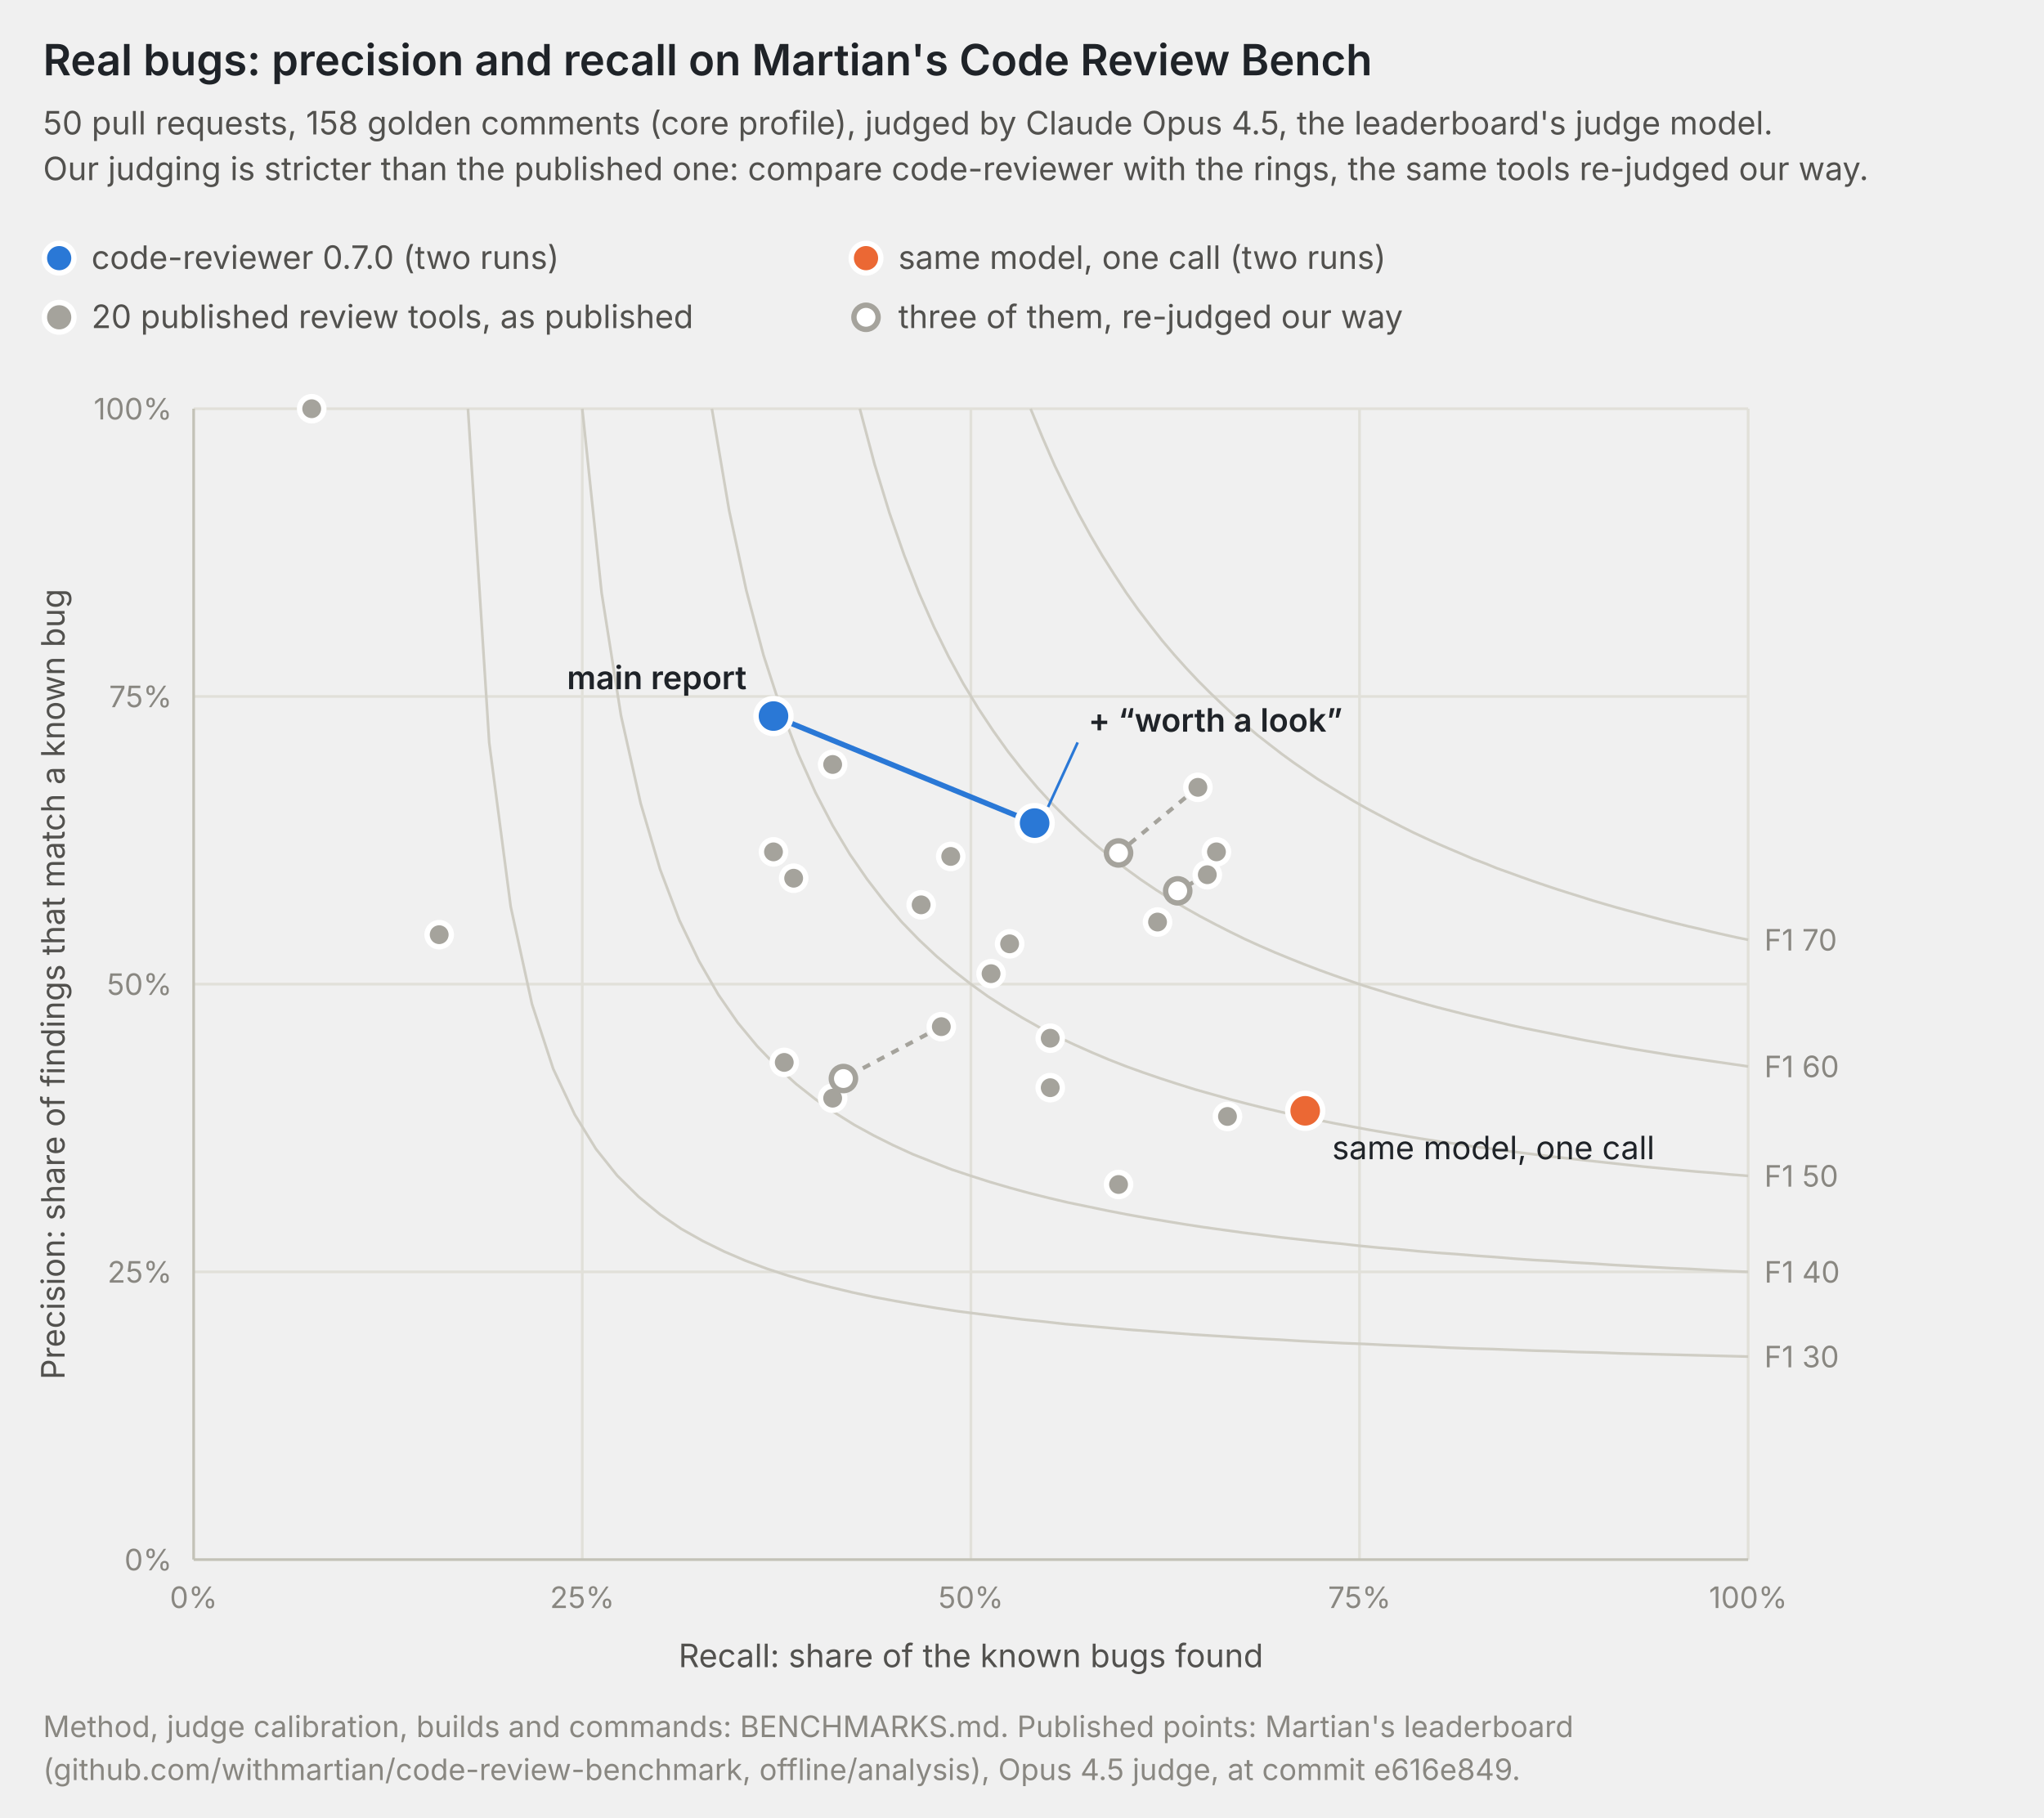
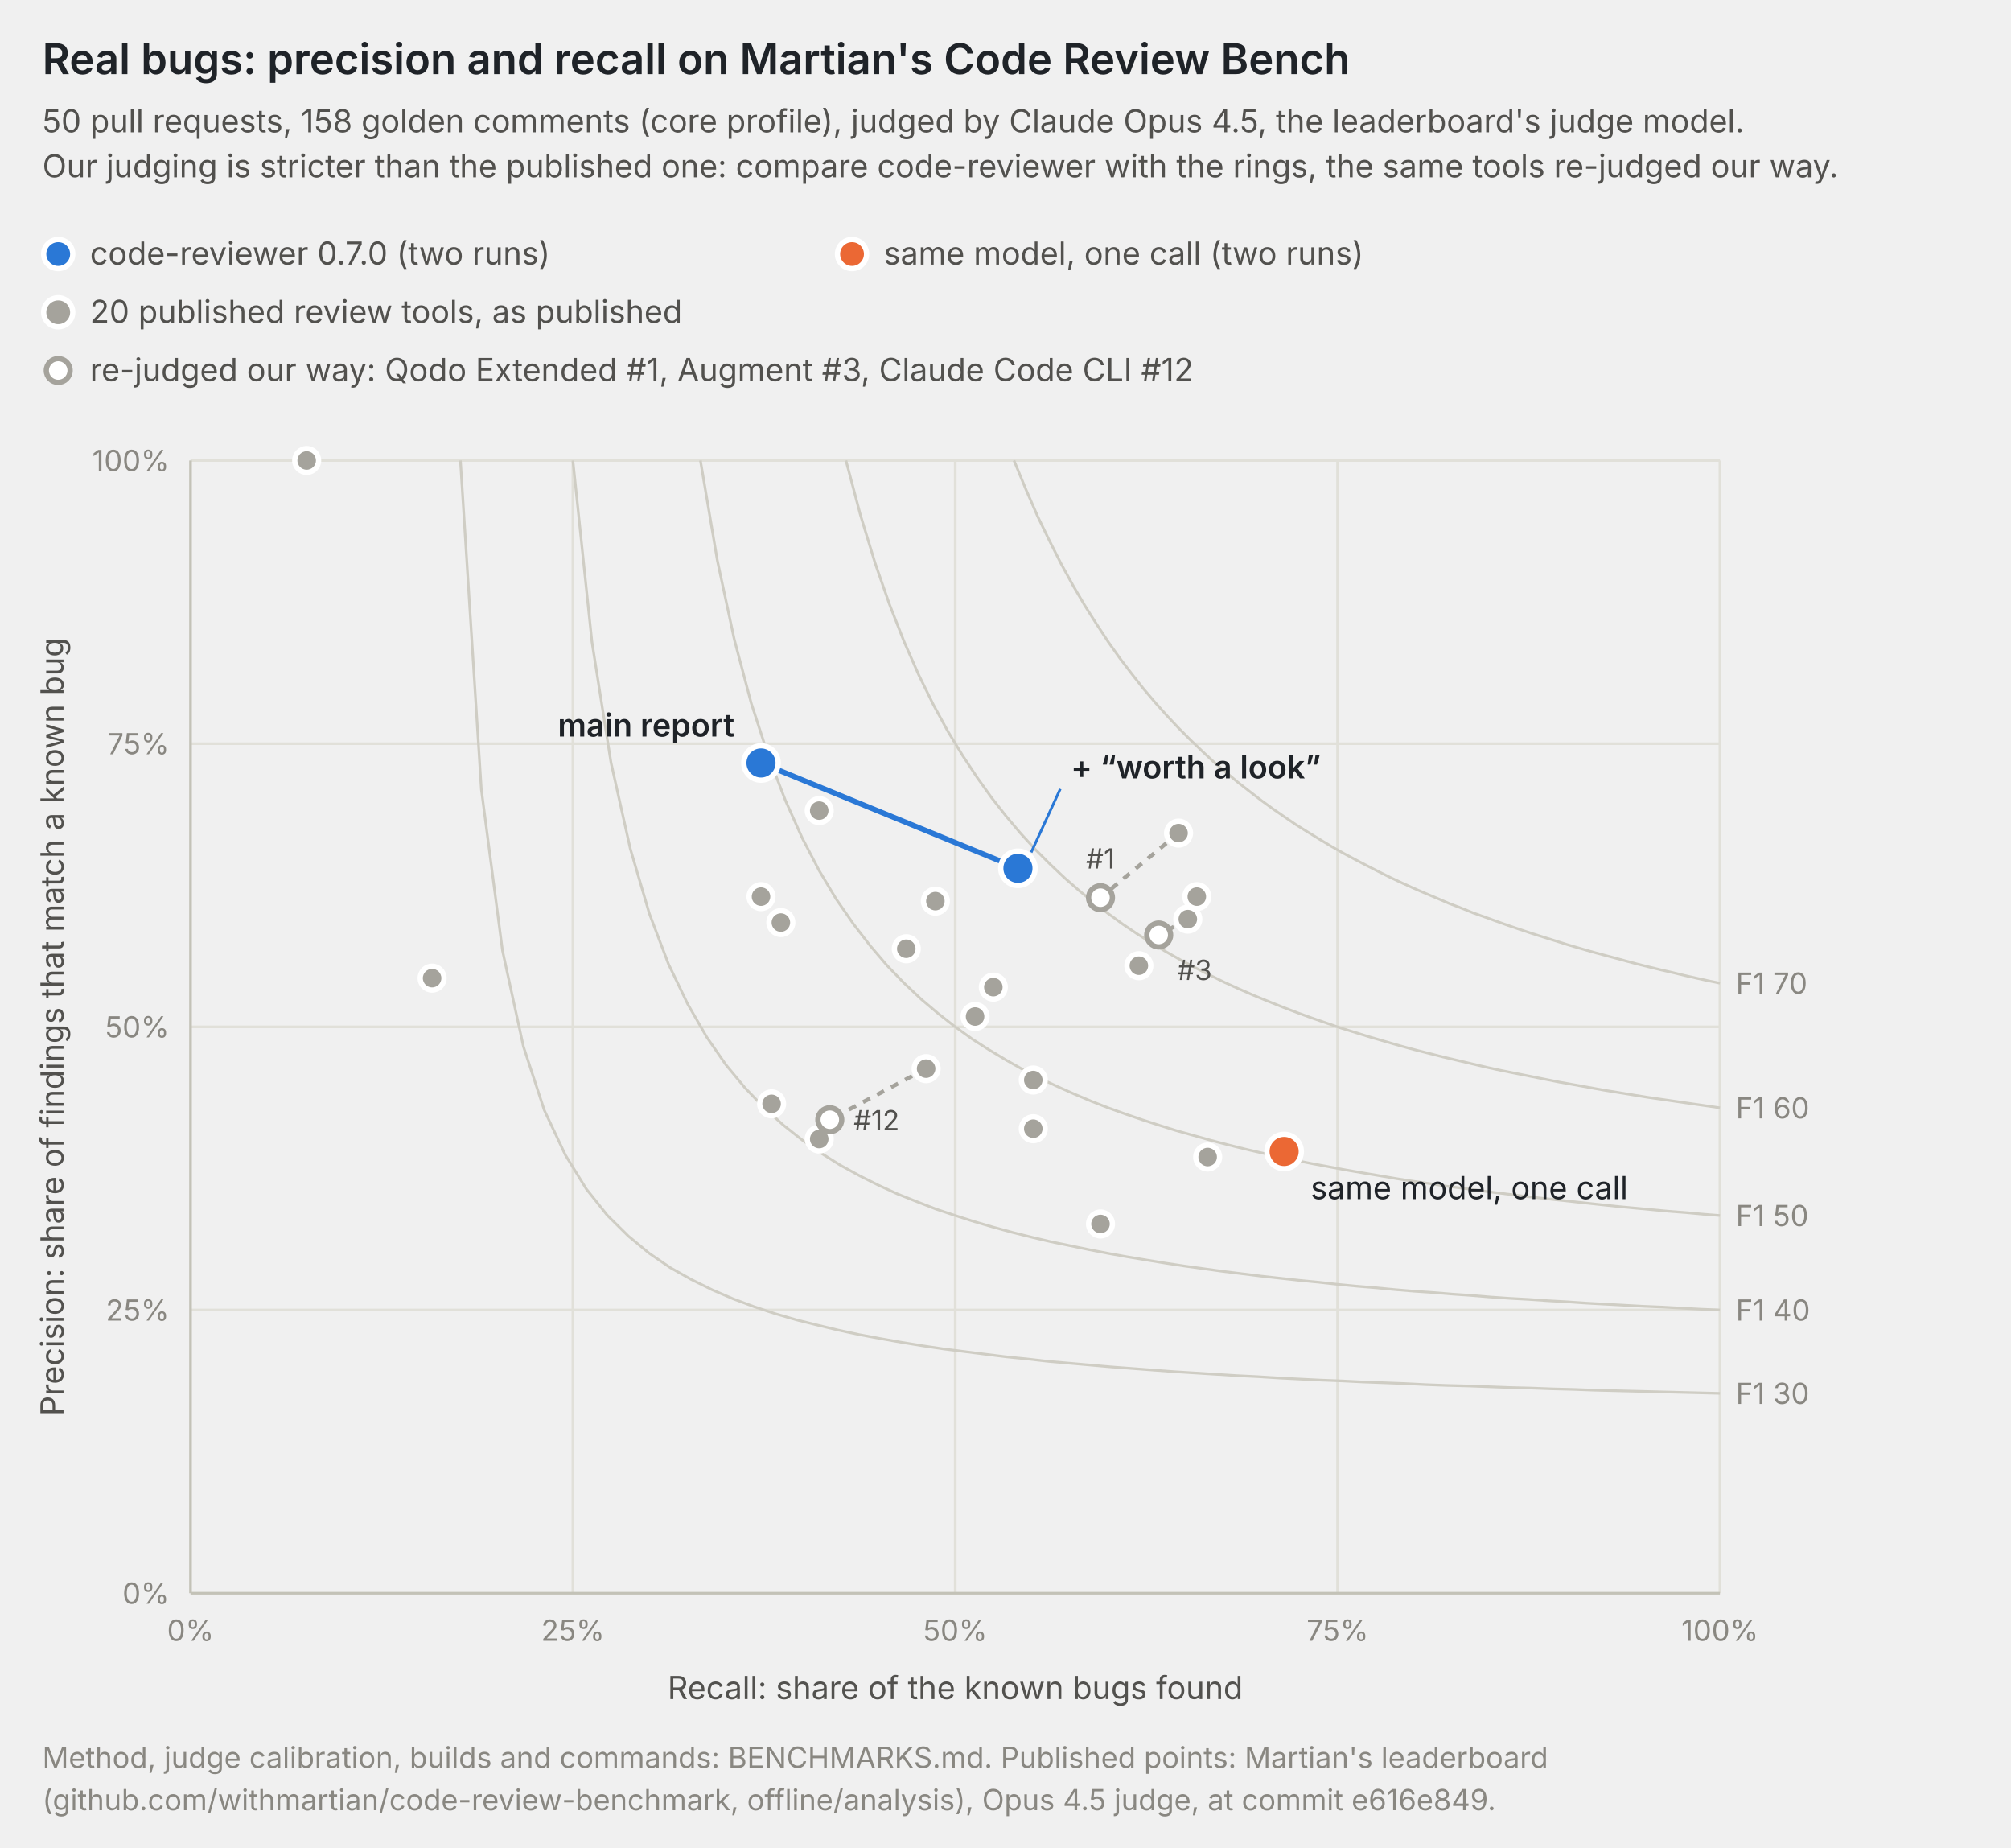
- <svg xmlns="http://www.w3.org/2000/svg" width="760" height="676" viewBox="0 0 760 676" role="img" aria-label="Precision against recall on real bugs, Martian Code Review Bench, Opus 4.5 judge: code-reviewer 0.7.0 main report 73.3 precision 37.3 recall, with worth-a-look findings 64.0 and 54.1; the same model asked once 39.0 and 71.5; 20 published tools between 32.6 and 100.0 precision as published; three of them re-judged our way: 67.1/64.6 published, 61.4/59.5 re-judged; 59.5/65.2 published, 58.1/63.3 re-judged; 46.3/48.1 published, 41.8/41.8 re-judged" font-family="system-ui, -apple-system, &quot;Segoe UI&quot;, sans-serif">
+ <svg xmlns="http://www.w3.org/2000/svg" width="760" height="698" viewBox="0 0 760 698" role="img" aria-label="Precision against recall on real bugs, Martian Code Review Bench, Opus 4.5 judge: code-reviewer 0.7.0 main report 73.3 precision 37.3 recall, with worth-a-look findings 64.0 and 54.1; the same model asked once 39.0 and 71.5; 20 published tools between 32.6 and 100.0 precision as published; re-judged our way (Qodo Extended #1, Augment #3, Claude Code CLI #12): #1 67.1/64.6 published, 61.4/59.5 re-judged; #3 59.5/65.2 published, 58.1/63.3 re-judged; #12 46.3/48.1 published, 41.8/41.8 re-judged" font-family="system-ui, -apple-system, &quot;Segoe UI&quot;, sans-serif">
  <text x="16.0" y="28.0" font-size="16" fill="#1f2328" font-weight="600">Real bugs: precision and recall on Martian's Code Review Bench</text>
  <text x="16.0" y="50.0" font-size="12" fill="#52514e">50 pull requests, 158 golden comments (core profile), judged by Claude Opus 4.5, the leaderboard's judge model.</text>
  <text x="16.0" y="67.0" font-size="12" fill="#52514e">Our judging is stricter than the published one: compare code-reviewer with the rings, the same tools re-judged our way.</text>
  <circle cx="22.0" cy="96.0" r="5.5" fill="#2a78d6" stroke="#ffffff" stroke-width="2" />
  <text x="34.0" y="100.0" font-size="12" fill="#52514e">code-reviewer 0.7.0 (two runs)</text>
  <circle cx="322.0" cy="96.0" r="5.5" fill="#eb6834" stroke="#ffffff" stroke-width="2" />
  <text x="334.0" y="100.0" font-size="12" fill="#52514e">same model, one call (two runs)</text>
  <circle cx="22.0" cy="118.0" r="5.5" fill="#a5a39c" stroke="#ffffff" stroke-width="2" />
  <text x="34.0" y="122.0" font-size="12" fill="#52514e">20 published review tools, as published</text>
-   <circle cx="322.0" cy="118.0" r="4.5" fill="#ffffff" stroke="#a5a39c" stroke-width="2" />
-   <text x="334.0" y="122.0" font-size="12" fill="#52514e">three of them, re-judged our way</text>
-   <line x1="216.5" y1="580" x2="216.5" y2="152" stroke="#e1e0d9" stroke-width="1" />
-   <line x1="72" y1="473.0" x2="650" y2="473.0" stroke="#e1e0d9" stroke-width="1" />
-   <line x1="361.0" y1="580" x2="361.0" y2="152" stroke="#e1e0d9" stroke-width="1" />
-   <line x1="72" y1="366.0" x2="650" y2="366.0" stroke="#e1e0d9" stroke-width="1" />
-   <line x1="505.5" y1="580" x2="505.5" y2="152" stroke="#e1e0d9" stroke-width="1" />
-   <line x1="72" y1="259.0" x2="650" y2="259.0" stroke="#e1e0d9" stroke-width="1" />
-   <line x1="650.0" y1="580" x2="650.0" y2="152" stroke="#e1e0d9" stroke-width="1" />
-   <line x1="72" y1="152.0" x2="650" y2="152.0" stroke="#e1e0d9" stroke-width="1" />
-   <line x1="72" y1="580" x2="650" y2="580" stroke="#c3c2b7" stroke-width="1" />
-   <line x1="72" y1="580" x2="72" y2="152" stroke="#c3c2b7" stroke-width="1" />
-   <text x="72.0" y="598.0" font-size="11" fill="#898781" text-anchor="middle">0%</text>
-   <text x="64.0" y="584.0" font-size="11" fill="#898781" text-anchor="end">0%</text>
-   <text x="216.5" y="598.0" font-size="11" fill="#898781" text-anchor="middle">25%</text>
-   <text x="64.0" y="477.0" font-size="11" fill="#898781" text-anchor="end">25%</text>
-   <text x="361.0" y="598.0" font-size="11" fill="#898781" text-anchor="middle">50%</text>
-   <text x="64.0" y="370.0" font-size="11" fill="#898781" text-anchor="end">50%</text>
-   <text x="505.5" y="598.0" font-size="11" fill="#898781" text-anchor="middle">75%</text>
-   <text x="64.0" y="263.0" font-size="11" fill="#898781" text-anchor="end">75%</text>
-   <text x="650.0" y="598.0" font-size="11" fill="#898781" text-anchor="middle">100%</text>
-   <text x="64.0" y="156.0" font-size="11" fill="#898781" text-anchor="end">100%</text>
-   <text x="361.0" y="620.0" font-size="12" fill="#52514e" text-anchor="middle">Recall: share of the known bugs found</text>
-   <text x="24" y="366.0" font-size="12" fill="#52514e" text-anchor="middle" transform="rotate(-90 24 366.0)">Precision: share of findings that match a known bug</text>
-   <polyline points="174.0,152.0 181.9,276.2 189.9,337.2 197.8,373.4 205.7,397.5 213.7,414.5 221.6,427.3 229.5,437.2 237.5,445.1 245.4,451.6 253.3,457.0 261.3,461.5 269.2,465.4 277.1,468.8 285.1,471.8 293.0,474.4 300.9,476.7 308.9,478.7 316.8,480.6 324.7,482.3 332.7,483.8 340.6,485.2 348.5,486.5 356.5,487.7 364.4,488.7 372.3,489.7 380.3,490.7 388.2,491.5 396.1,492.4 404.1,493.1 412.0,493.8 419.9,494.5 427.9,495.1 435.8,495.7 443.7,496.3 451.7,496.8 459.6,497.3 467.5,497.8 475.5,498.2 483.4,498.7 491.3,499.1 499.3,499.5 507.2,499.8 515.1,500.2 523.1,500.5 531.0,500.8 538.9,501.2 546.9,501.5 554.8,501.7 562.7,502.0 570.7,502.3 578.6,502.5 586.5,502.8 594.5,503.0 602.4,503.3 610.3,503.5 618.3,503.7 626.2,503.9 634.1,504.1 642.1,504.3 650.0,504.5" fill="none" stroke="#cfcdc4" stroke-width="1" />
-   <text x="656.0" y="508.5" font-size="11" fill="#898781">F1 30</text>
-   <polyline points="216.5,152.0 223.7,220.5 230.9,266.1 238.2,298.7 245.4,323.2 252.6,342.2 259.9,357.4 267.1,369.9 274.3,380.3 281.5,389.0 288.8,396.6 296.0,403.1 303.2,408.8 310.4,413.8 317.6,418.3 324.9,422.3 332.1,425.9 339.3,429.2 346.6,432.1 353.8,434.9 361.0,437.3 368.2,439.6 375.4,441.7 382.7,443.7 389.9,445.5 397.1,447.2 404.4,448.7 411.6,450.2 418.8,451.6 426.0,452.9 433.2,454.1 440.5,455.3 447.7,456.4 454.9,457.4 462.1,458.4 469.4,459.3 476.6,460.2 483.8,461.0 491.1,461.8 498.3,462.5 505.5,463.3 512.7,464.0 520.0,464.6 527.2,465.3 534.4,465.9 541.6,466.4 548.9,467.0 556.1,467.5 563.3,468.1 570.5,468.6 577.8,469.0 585.0,469.5 592.2,469.9 599.4,470.4 606.6,470.8 613.9,471.2 621.1,471.6 628.3,471.9 635.5,472.3 642.8,472.7 650.0,473.0" fill="none" stroke="#cfcdc4" stroke-width="1" />
-   <text x="656.0" y="477.0" font-size="11" fill="#898781">F1 40</text>
-   <polyline points="264.7,152.0 271.1,189.8 277.5,219.6 283.9,243.7 290.4,263.7 296.8,280.4 303.2,294.7 309.6,307.0 316.0,317.7 322.5,327.1 328.9,335.4 335.3,342.9 341.7,349.5 348.2,355.6 354.6,361.0 361.0,366.0 367.4,370.6 373.8,374.7 380.3,378.6 386.7,382.2 393.1,385.5 399.5,388.5 406.0,391.4 412.4,394.1 418.8,396.6 425.2,398.9 431.6,401.1 438.1,403.2 444.5,405.2 450.9,407.0 457.3,408.8 463.8,410.5 470.2,412.1 476.6,413.6 483.0,415.0 489.4,416.4 495.9,417.7 502.3,418.9 508.7,420.1 515.1,421.2 521.6,422.3 528.0,423.4 534.4,424.4 540.8,425.3 547.2,426.3 553.7,427.1 560.1,428.0 566.5,428.8 572.9,429.6 579.4,430.4 585.8,431.1 592.2,431.8 598.6,432.5 605.0,433.2 611.5,433.9 617.9,434.5 624.3,435.1 630.7,435.7 637.2,436.2 643.6,436.8 650.0,437.3" fill="none" stroke="#cfcdc4" stroke-width="1" />
-   <text x="656.0" y="441.3" font-size="11" fill="#898781">F1 50</text>
-   <polyline points="319.7,152.0 325.2,172.7 330.7,190.7 336.2,206.5 341.7,220.5 347.2,233.0 352.7,244.2 358.2,254.3 363.8,263.5 369.3,271.8 374.8,279.5 380.3,286.5 385.8,293.0 391.3,299.0 396.8,304.5 402.3,309.7 407.8,314.5 413.3,319.0 418.8,323.2 424.3,327.2 429.8,330.9 435.3,334.4 440.8,337.7 446.3,340.8 451.8,343.7 457.3,346.5 462.8,349.2 468.3,351.7 473.8,354.1 479.4,356.4 484.9,358.6 490.4,360.7 495.9,362.7 501.4,364.6 506.9,366.5 512.4,368.2 517.9,369.9 523.4,371.5 528.9,373.1 534.4,374.6 539.9,376.0 545.4,377.4 550.9,378.7 556.4,380.0 561.9,381.3 567.4,382.5 572.9,383.6 578.4,384.7 583.9,385.8 589.4,386.9 595.0,387.9 600.5,388.9 606.0,389.9 611.5,390.8 617.0,391.7 622.5,392.6 628.0,393.4 633.5,394.2 639.0,395.0 644.5,395.8 650.0,396.6" fill="none" stroke="#cfcdc4" stroke-width="1" />
-   <text x="656.0" y="400.6" font-size="11" fill="#898781">F1 60</text>
-   <polyline points="383.2,152.0 387.7,162.9 392.1,173.0 396.6,182.3 401.0,191.0 405.5,199.2 409.9,206.7 414.4,213.8 418.8,220.5 423.2,226.7 427.7,232.6 432.1,238.2 436.6,243.5 441.0,248.4 445.5,253.2 449.9,257.6 454.4,261.9 458.8,266.0 463.3,269.8 467.7,273.5 472.2,277.0 476.6,280.4 481.0,283.6 485.5,286.7 489.9,289.7 494.4,292.5 498.8,295.2 503.3,297.9 507.7,300.4 512.2,302.8 516.6,305.1 521.1,307.4 525.5,309.6 530.0,311.7 534.4,313.7 538.8,315.6 543.3,317.5 547.7,319.4 552.2,321.1 556.6,322.9 561.1,324.5 565.5,326.1 570.0,327.7 574.4,329.2 578.9,330.7 583.3,332.1 587.8,333.5 592.2,334.9 596.6,336.2 601.1,337.5 605.5,338.7 610.0,339.9 614.4,341.1 618.9,342.3 623.3,343.4 627.8,344.5 632.2,345.5 636.7,346.6 641.1,347.6 645.6,348.6 650.0,349.5" fill="none" stroke="#cfcdc4" stroke-width="1" />
-   <text x="656.0" y="353.5" font-size="11" fill="#898781">F1 70</text>
-   <line x1="445.4" y1="292.8" x2="415.9" y2="317.2" stroke="#a5a39c" stroke-width="1.5" stroke-dasharray="3 3" />
-   <line x1="448.9" y1="325.3" x2="437.9" y2="331.3" stroke="#a5a39c" stroke-width="1.5" stroke-dasharray="3 3" />
-   <line x1="350.0" y1="381.8" x2="313.6" y2="401.1" stroke="#a5a39c" stroke-width="1.5" stroke-dasharray="3 3" />
-   <circle cx="445.4" cy="292.8" r="4.5" fill="#a5a39c" stroke="#ffffff" stroke-width="2" />
-   <circle cx="452.3" cy="316.8" r="4.5" fill="#a5a39c" stroke="#ffffff" stroke-width="2" />
-   <circle cx="448.9" cy="325.3" r="4.5" fill="#a5a39c" stroke="#ffffff" stroke-width="2" />
-   <circle cx="430.4" cy="342.9" r="4.5" fill="#a5a39c" stroke="#ffffff" stroke-width="2" />
-   <circle cx="353.5" cy="318.5" r="4.5" fill="#a5a39c" stroke="#ffffff" stroke-width="2" />
-   <circle cx="375.4" cy="351.0" r="4.5" fill="#a5a39c" stroke="#ffffff" stroke-width="2" />
-   <circle cx="309.6" cy="284.3" r="4.5" fill="#a5a39c" stroke="#ffffff" stroke-width="2" />
-   <circle cx="342.5" cy="336.5" r="4.5" fill="#a5a39c" stroke="#ffffff" stroke-width="2" />
-   <circle cx="368.5" cy="362.1" r="4.5" fill="#a5a39c" stroke="#ffffff" stroke-width="2" />
-   <circle cx="390.5" cy="386.1" r="4.5" fill="#a5a39c" stroke="#ffffff" stroke-width="2" />
-   <circle cx="456.4" cy="415.2" r="4.5" fill="#a5a39c" stroke="#ffffff" stroke-width="2" />
-   <circle cx="350.0" cy="381.8" r="4.5" fill="#a5a39c" stroke="#ffffff" stroke-width="2" />
-   <circle cx="390.5" cy="404.5" r="4.5" fill="#a5a39c" stroke="#ffffff" stroke-width="2" />
-   <circle cx="295.1" cy="326.6" r="4.5" fill="#a5a39c" stroke="#ffffff" stroke-width="2" />
-   <circle cx="287.6" cy="316.8" r="4.5" fill="#a5a39c" stroke="#ffffff" stroke-width="2" />
-   <circle cx="415.9" cy="440.5" r="4.5" fill="#a5a39c" stroke="#ffffff" stroke-width="2" />
-   <circle cx="309.6" cy="408.4" r="4.5" fill="#a5a39c" stroke="#ffffff" stroke-width="2" />
-   <circle cx="291.6" cy="395.1" r="4.5" fill="#a5a39c" stroke="#ffffff" stroke-width="2" />
-   <circle cx="163.3" cy="347.6" r="4.5" fill="#a5a39c" stroke="#ffffff" stroke-width="2" />
-   <circle cx="115.9" cy="152.0" r="4.5" fill="#a5a39c" stroke="#ffffff" stroke-width="2" />
-   <circle cx="415.9" cy="317.2" r="4.5" fill="#ffffff" stroke="#a5a39c" stroke-width="2" />
-   <circle cx="437.9" cy="331.3" r="4.5" fill="#ffffff" stroke="#a5a39c" stroke-width="2" />
-   <circle cx="313.6" cy="401.1" r="4.5" fill="#ffffff" stroke="#a5a39c" stroke-width="2" />
-   <line x1="287.6" y1="266.3" x2="384.7" y2="306.1" stroke="#2a78d6" stroke-width="2" />
-   <circle cx="287.6" cy="266.3" r="6.5" fill="#2a78d6" stroke="#ffffff" stroke-width="2" />
-   <circle cx="384.7" cy="306.1" r="6.5" fill="#2a78d6" stroke="#ffffff" stroke-width="2" />
-   <circle cx="485.3" cy="413.1" r="6.5" fill="#eb6834" stroke="#ffffff" stroke-width="2" />
-   <text x="277.6" y="256.3" font-size="12" fill="#1f2328" text-anchor="end" font-weight="600">main report</text>
-   <line x1="389.7" y1="300.1" x2="400.7" y2="276.1" stroke="#2a78d6" stroke-width="1" />
-   <text x="404.7" y="272.1" font-size="12" fill="#1f2328" font-weight="600">+ “worth a look”</text>
-   <text x="495.3" y="431.1" font-size="12" fill="#1f2328">same model, one call</text>
-   <text x="16.0" y="646.0" font-size="11" fill="#898781">Method, judge calibration, builds and commands: BENCHMARKS.md. Published points: Martian's leaderboard</text>
-   <text x="16.0" y="662.0" font-size="11" fill="#898781">(github.com/withmartian/code-review-benchmark, offline/analysis), Opus 4.5 judge, at commit e616e849.</text>
+   <circle cx="22.0" cy="140.0" r="4.5" fill="#ffffff" stroke="#a5a39c" stroke-width="2" />
+   <text x="34.0" y="144.0" font-size="12" fill="#52514e">re-judged our way: Qodo Extended #1, Augment #3, Claude Code CLI #12</text>
+   <line x1="216.5" y1="602" x2="216.5" y2="174" stroke="#e1e0d9" stroke-width="1" />
+   <line x1="72" y1="495.0" x2="650" y2="495.0" stroke="#e1e0d9" stroke-width="1" />
+   <line x1="361.0" y1="602" x2="361.0" y2="174" stroke="#e1e0d9" stroke-width="1" />
+   <line x1="72" y1="388.0" x2="650" y2="388.0" stroke="#e1e0d9" stroke-width="1" />
+   <line x1="505.5" y1="602" x2="505.5" y2="174" stroke="#e1e0d9" stroke-width="1" />
+   <line x1="72" y1="281.0" x2="650" y2="281.0" stroke="#e1e0d9" stroke-width="1" />
+   <line x1="650.0" y1="602" x2="650.0" y2="174" stroke="#e1e0d9" stroke-width="1" />
+   <line x1="72" y1="174.0" x2="650" y2="174.0" stroke="#e1e0d9" stroke-width="1" />
+   <line x1="72" y1="602" x2="650" y2="602" stroke="#c3c2b7" stroke-width="1" />
+   <line x1="72" y1="602" x2="72" y2="174" stroke="#c3c2b7" stroke-width="1" />
+   <text x="72.0" y="620.0" font-size="11" fill="#898781" text-anchor="middle">0%</text>
+   <text x="64.0" y="606.0" font-size="11" fill="#898781" text-anchor="end">0%</text>
+   <text x="216.5" y="620.0" font-size="11" fill="#898781" text-anchor="middle">25%</text>
+   <text x="64.0" y="499.0" font-size="11" fill="#898781" text-anchor="end">25%</text>
+   <text x="361.0" y="620.0" font-size="11" fill="#898781" text-anchor="middle">50%</text>
+   <text x="64.0" y="392.0" font-size="11" fill="#898781" text-anchor="end">50%</text>
+   <text x="505.5" y="620.0" font-size="11" fill="#898781" text-anchor="middle">75%</text>
+   <text x="64.0" y="285.0" font-size="11" fill="#898781" text-anchor="end">75%</text>
+   <text x="650.0" y="620.0" font-size="11" fill="#898781" text-anchor="middle">100%</text>
+   <text x="64.0" y="178.0" font-size="11" fill="#898781" text-anchor="end">100%</text>
+   <text x="361.0" y="642.0" font-size="12" fill="#52514e" text-anchor="middle">Recall: share of the known bugs found</text>
+   <text x="24" y="388.0" font-size="12" fill="#52514e" text-anchor="middle" transform="rotate(-90 24 388.0)">Precision: share of findings that match a known bug</text>
+   <polyline points="174.0,174.0 181.9,298.2 189.9,359.2 197.8,395.4 205.7,419.5 213.7,436.5 221.6,449.3 229.5,459.2 237.5,467.1 245.4,473.6 253.3,479.0 261.3,483.5 269.2,487.4 277.1,490.8 285.1,493.8 293.0,496.4 300.9,498.7 308.9,500.7 316.8,502.6 324.7,504.3 332.7,505.8 340.6,507.2 348.5,508.5 356.5,509.7 364.4,510.7 372.3,511.7 380.3,512.7 388.2,513.5 396.1,514.4 404.1,515.1 412.0,515.8 419.9,516.5 427.9,517.1 435.8,517.7 443.7,518.3 451.7,518.8 459.6,519.3 467.5,519.8 475.5,520.2 483.4,520.7 491.3,521.1 499.3,521.5 507.2,521.8 515.1,522.2 523.1,522.5 531.0,522.8 538.9,523.2 546.9,523.5 554.8,523.7 562.7,524.0 570.7,524.3 578.6,524.5 586.5,524.8 594.5,525.0 602.4,525.3 610.3,525.5 618.3,525.7 626.2,525.9 634.1,526.1 642.1,526.3 650.0,526.5" fill="none" stroke="#cfcdc4" stroke-width="1" />
+   <text x="656.0" y="530.5" font-size="11" fill="#898781">F1 30</text>
+   <polyline points="216.5,174.0 223.7,242.5 230.9,288.1 238.2,320.7 245.4,345.2 252.6,364.2 259.9,379.4 267.1,391.9 274.3,402.3 281.5,411.0 288.8,418.6 296.0,425.1 303.2,430.8 310.4,435.8 317.6,440.3 324.9,444.3 332.1,447.9 339.3,451.2 346.6,454.1 353.8,456.9 361.0,459.3 368.2,461.6 375.4,463.7 382.7,465.7 389.9,467.5 397.1,469.2 404.4,470.7 411.6,472.2 418.8,473.6 426.0,474.9 433.2,476.1 440.5,477.3 447.7,478.4 454.9,479.4 462.1,480.4 469.4,481.3 476.6,482.2 483.8,483.0 491.1,483.8 498.3,484.5 505.5,485.3 512.7,486.0 520.0,486.6 527.2,487.3 534.4,487.9 541.6,488.4 548.9,489.0 556.1,489.5 563.3,490.1 570.5,490.6 577.8,491.0 585.0,491.5 592.2,491.9 599.4,492.4 606.6,492.8 613.9,493.2 621.1,493.6 628.3,493.9 635.5,494.3 642.8,494.7 650.0,495.0" fill="none" stroke="#cfcdc4" stroke-width="1" />
+   <text x="656.0" y="499.0" font-size="11" fill="#898781">F1 40</text>
+   <polyline points="264.7,174.0 271.1,211.8 277.5,241.6 283.9,265.7 290.4,285.7 296.8,302.4 303.2,316.7 309.6,329.0 316.0,339.7 322.5,349.1 328.9,357.4 335.3,364.9 341.7,371.5 348.2,377.6 354.6,383.0 361.0,388.0 367.4,392.6 373.8,396.7 380.3,400.6 386.7,404.2 393.1,407.5 399.5,410.5 406.0,413.4 412.4,416.1 418.8,418.6 425.2,420.9 431.6,423.1 438.1,425.2 444.5,427.2 450.9,429.0 457.3,430.8 463.8,432.5 470.2,434.1 476.6,435.6 483.0,437.0 489.4,438.4 495.9,439.7 502.3,440.9 508.7,442.1 515.1,443.2 521.6,444.3 528.0,445.4 534.4,446.4 540.8,447.3 547.2,448.3 553.7,449.1 560.1,450.0 566.5,450.8 572.9,451.6 579.4,452.4 585.8,453.1 592.2,453.8 598.6,454.5 605.0,455.2 611.5,455.9 617.9,456.5 624.3,457.1 630.7,457.7 637.2,458.2 643.6,458.8 650.0,459.3" fill="none" stroke="#cfcdc4" stroke-width="1" />
+   <text x="656.0" y="463.3" font-size="11" fill="#898781">F1 50</text>
+   <polyline points="319.7,174.0 325.2,194.7 330.7,212.7 336.2,228.5 341.7,242.5 347.2,255.0 352.7,266.2 358.2,276.3 363.8,285.5 369.3,293.8 374.8,301.5 380.3,308.5 385.8,315.0 391.3,321.0 396.8,326.5 402.3,331.7 407.8,336.5 413.3,341.0 418.8,345.2 424.3,349.2 429.8,352.9 435.3,356.4 440.8,359.7 446.3,362.8 451.8,365.7 457.3,368.5 462.8,371.2 468.3,373.7 473.8,376.1 479.4,378.4 484.9,380.6 490.4,382.7 495.9,384.7 501.4,386.6 506.9,388.5 512.4,390.2 517.9,391.9 523.4,393.5 528.9,395.1 534.4,396.6 539.9,398.0 545.4,399.4 550.9,400.7 556.4,402.0 561.9,403.3 567.4,404.5 572.9,405.6 578.4,406.7 583.9,407.8 589.4,408.9 595.0,409.9 600.5,410.9 606.0,411.9 611.5,412.8 617.0,413.7 622.5,414.6 628.0,415.4 633.5,416.2 639.0,417.0 644.5,417.8 650.0,418.6" fill="none" stroke="#cfcdc4" stroke-width="1" />
+   <text x="656.0" y="422.6" font-size="11" fill="#898781">F1 60</text>
+   <polyline points="383.2,174.0 387.7,184.9 392.1,195.0 396.6,204.3 401.0,213.0 405.5,221.2 409.9,228.7 414.4,235.8 418.8,242.5 423.2,248.7 427.7,254.6 432.1,260.2 436.6,265.5 441.0,270.4 445.5,275.2 449.9,279.6 454.4,283.9 458.8,288.0 463.3,291.8 467.7,295.5 472.2,299.0 476.6,302.4 481.0,305.6 485.5,308.7 489.9,311.7 494.4,314.5 498.8,317.2 503.3,319.9 507.7,322.4 512.2,324.8 516.6,327.1 521.1,329.4 525.5,331.6 530.0,333.7 534.4,335.7 538.8,337.6 543.3,339.5 547.7,341.4 552.2,343.1 556.6,344.9 561.1,346.5 565.5,348.1 570.0,349.7 574.4,351.2 578.9,352.7 583.3,354.1 587.8,355.5 592.2,356.9 596.6,358.2 601.1,359.5 605.5,360.7 610.0,361.9 614.4,363.1 618.9,364.3 623.3,365.4 627.8,366.5 632.2,367.5 636.7,368.6 641.1,369.6 645.6,370.6 650.0,371.5" fill="none" stroke="#cfcdc4" stroke-width="1" />
+   <text x="656.0" y="375.5" font-size="11" fill="#898781">F1 70</text>
+   <line x1="445.4" y1="314.8" x2="415.9" y2="339.2" stroke="#a5a39c" stroke-width="1.5" stroke-dasharray="3 3" />
+   <line x1="448.9" y1="347.3" x2="437.9" y2="353.3" stroke="#a5a39c" stroke-width="1.5" stroke-dasharray="3 3" />
+   <line x1="350.0" y1="403.8" x2="313.6" y2="423.1" stroke="#a5a39c" stroke-width="1.5" stroke-dasharray="3 3" />
+   <circle cx="445.4" cy="314.8" r="4.5" fill="#a5a39c" stroke="#ffffff" stroke-width="2" />
+   <circle cx="452.3" cy="338.8" r="4.5" fill="#a5a39c" stroke="#ffffff" stroke-width="2" />
+   <circle cx="448.9" cy="347.3" r="4.5" fill="#a5a39c" stroke="#ffffff" stroke-width="2" />
+   <circle cx="430.4" cy="364.9" r="4.5" fill="#a5a39c" stroke="#ffffff" stroke-width="2" />
+   <circle cx="353.5" cy="340.5" r="4.5" fill="#a5a39c" stroke="#ffffff" stroke-width="2" />
+   <circle cx="375.4" cy="373.0" r="4.5" fill="#a5a39c" stroke="#ffffff" stroke-width="2" />
+   <circle cx="309.6" cy="306.3" r="4.5" fill="#a5a39c" stroke="#ffffff" stroke-width="2" />
+   <circle cx="342.5" cy="358.5" r="4.5" fill="#a5a39c" stroke="#ffffff" stroke-width="2" />
+   <circle cx="368.5" cy="384.1" r="4.5" fill="#a5a39c" stroke="#ffffff" stroke-width="2" />
+   <circle cx="390.5" cy="408.1" r="4.5" fill="#a5a39c" stroke="#ffffff" stroke-width="2" />
+   <circle cx="456.4" cy="437.2" r="4.5" fill="#a5a39c" stroke="#ffffff" stroke-width="2" />
+   <circle cx="350.0" cy="403.8" r="4.5" fill="#a5a39c" stroke="#ffffff" stroke-width="2" />
+   <circle cx="390.5" cy="426.5" r="4.5" fill="#a5a39c" stroke="#ffffff" stroke-width="2" />
+   <circle cx="295.1" cy="348.6" r="4.5" fill="#a5a39c" stroke="#ffffff" stroke-width="2" />
+   <circle cx="287.6" cy="338.8" r="4.5" fill="#a5a39c" stroke="#ffffff" stroke-width="2" />
+   <circle cx="415.9" cy="462.5" r="4.5" fill="#a5a39c" stroke="#ffffff" stroke-width="2" />
+   <circle cx="309.6" cy="430.4" r="4.5" fill="#a5a39c" stroke="#ffffff" stroke-width="2" />
+   <circle cx="291.6" cy="417.1" r="4.5" fill="#a5a39c" stroke="#ffffff" stroke-width="2" />
+   <circle cx="163.3" cy="369.6" r="4.5" fill="#a5a39c" stroke="#ffffff" stroke-width="2" />
+   <circle cx="115.9" cy="174.0" r="4.5" fill="#a5a39c" stroke="#ffffff" stroke-width="2" />
+   <circle cx="415.9" cy="339.2" r="4.5" fill="#ffffff" stroke="#a5a39c" stroke-width="2" />
+   <text x="415.9" y="328.2" font-size="10.5" fill="#52514e" text-anchor="middle">#1</text>
+   <circle cx="437.9" cy="353.3" r="4.5" fill="#ffffff" stroke="#a5a39c" stroke-width="2" />
+   <text x="444.9" y="370.3" font-size="10.5" fill="#52514e" text-anchor="start">#3</text>
+   <circle cx="313.6" cy="423.1" r="4.5" fill="#ffffff" stroke="#a5a39c" stroke-width="2" />
+   <text x="322.6" y="427.1" font-size="10.5" fill="#52514e" text-anchor="start">#12</text>
+   <line x1="287.6" y1="288.3" x2="384.7" y2="328.1" stroke="#2a78d6" stroke-width="2" />
+   <circle cx="287.6" cy="288.3" r="6.5" fill="#2a78d6" stroke="#ffffff" stroke-width="2" />
+   <circle cx="384.7" cy="328.1" r="6.5" fill="#2a78d6" stroke="#ffffff" stroke-width="2" />
+   <circle cx="485.3" cy="435.1" r="6.5" fill="#eb6834" stroke="#ffffff" stroke-width="2" />
+   <text x="277.6" y="278.3" font-size="12" fill="#1f2328" text-anchor="end" font-weight="600">main report</text>
+   <line x1="389.7" y1="322.1" x2="400.7" y2="298.1" stroke="#2a78d6" stroke-width="1" />
+   <text x="404.7" y="294.1" font-size="12" fill="#1f2328" font-weight="600">+ “worth a look”</text>
+   <text x="495.3" y="453.1" font-size="12" fill="#1f2328">same model, one call</text>
+   <text x="16.0" y="668.0" font-size="11" fill="#898781">Method, judge calibration, builds and commands: BENCHMARKS.md. Published points: Martian's leaderboard</text>
+   <text x="16.0" y="684.0" font-size="11" fill="#898781">(github.com/withmartian/code-review-benchmark, offline/analysis), Opus 4.5 judge, at commit e616e849.</text>
</svg>
